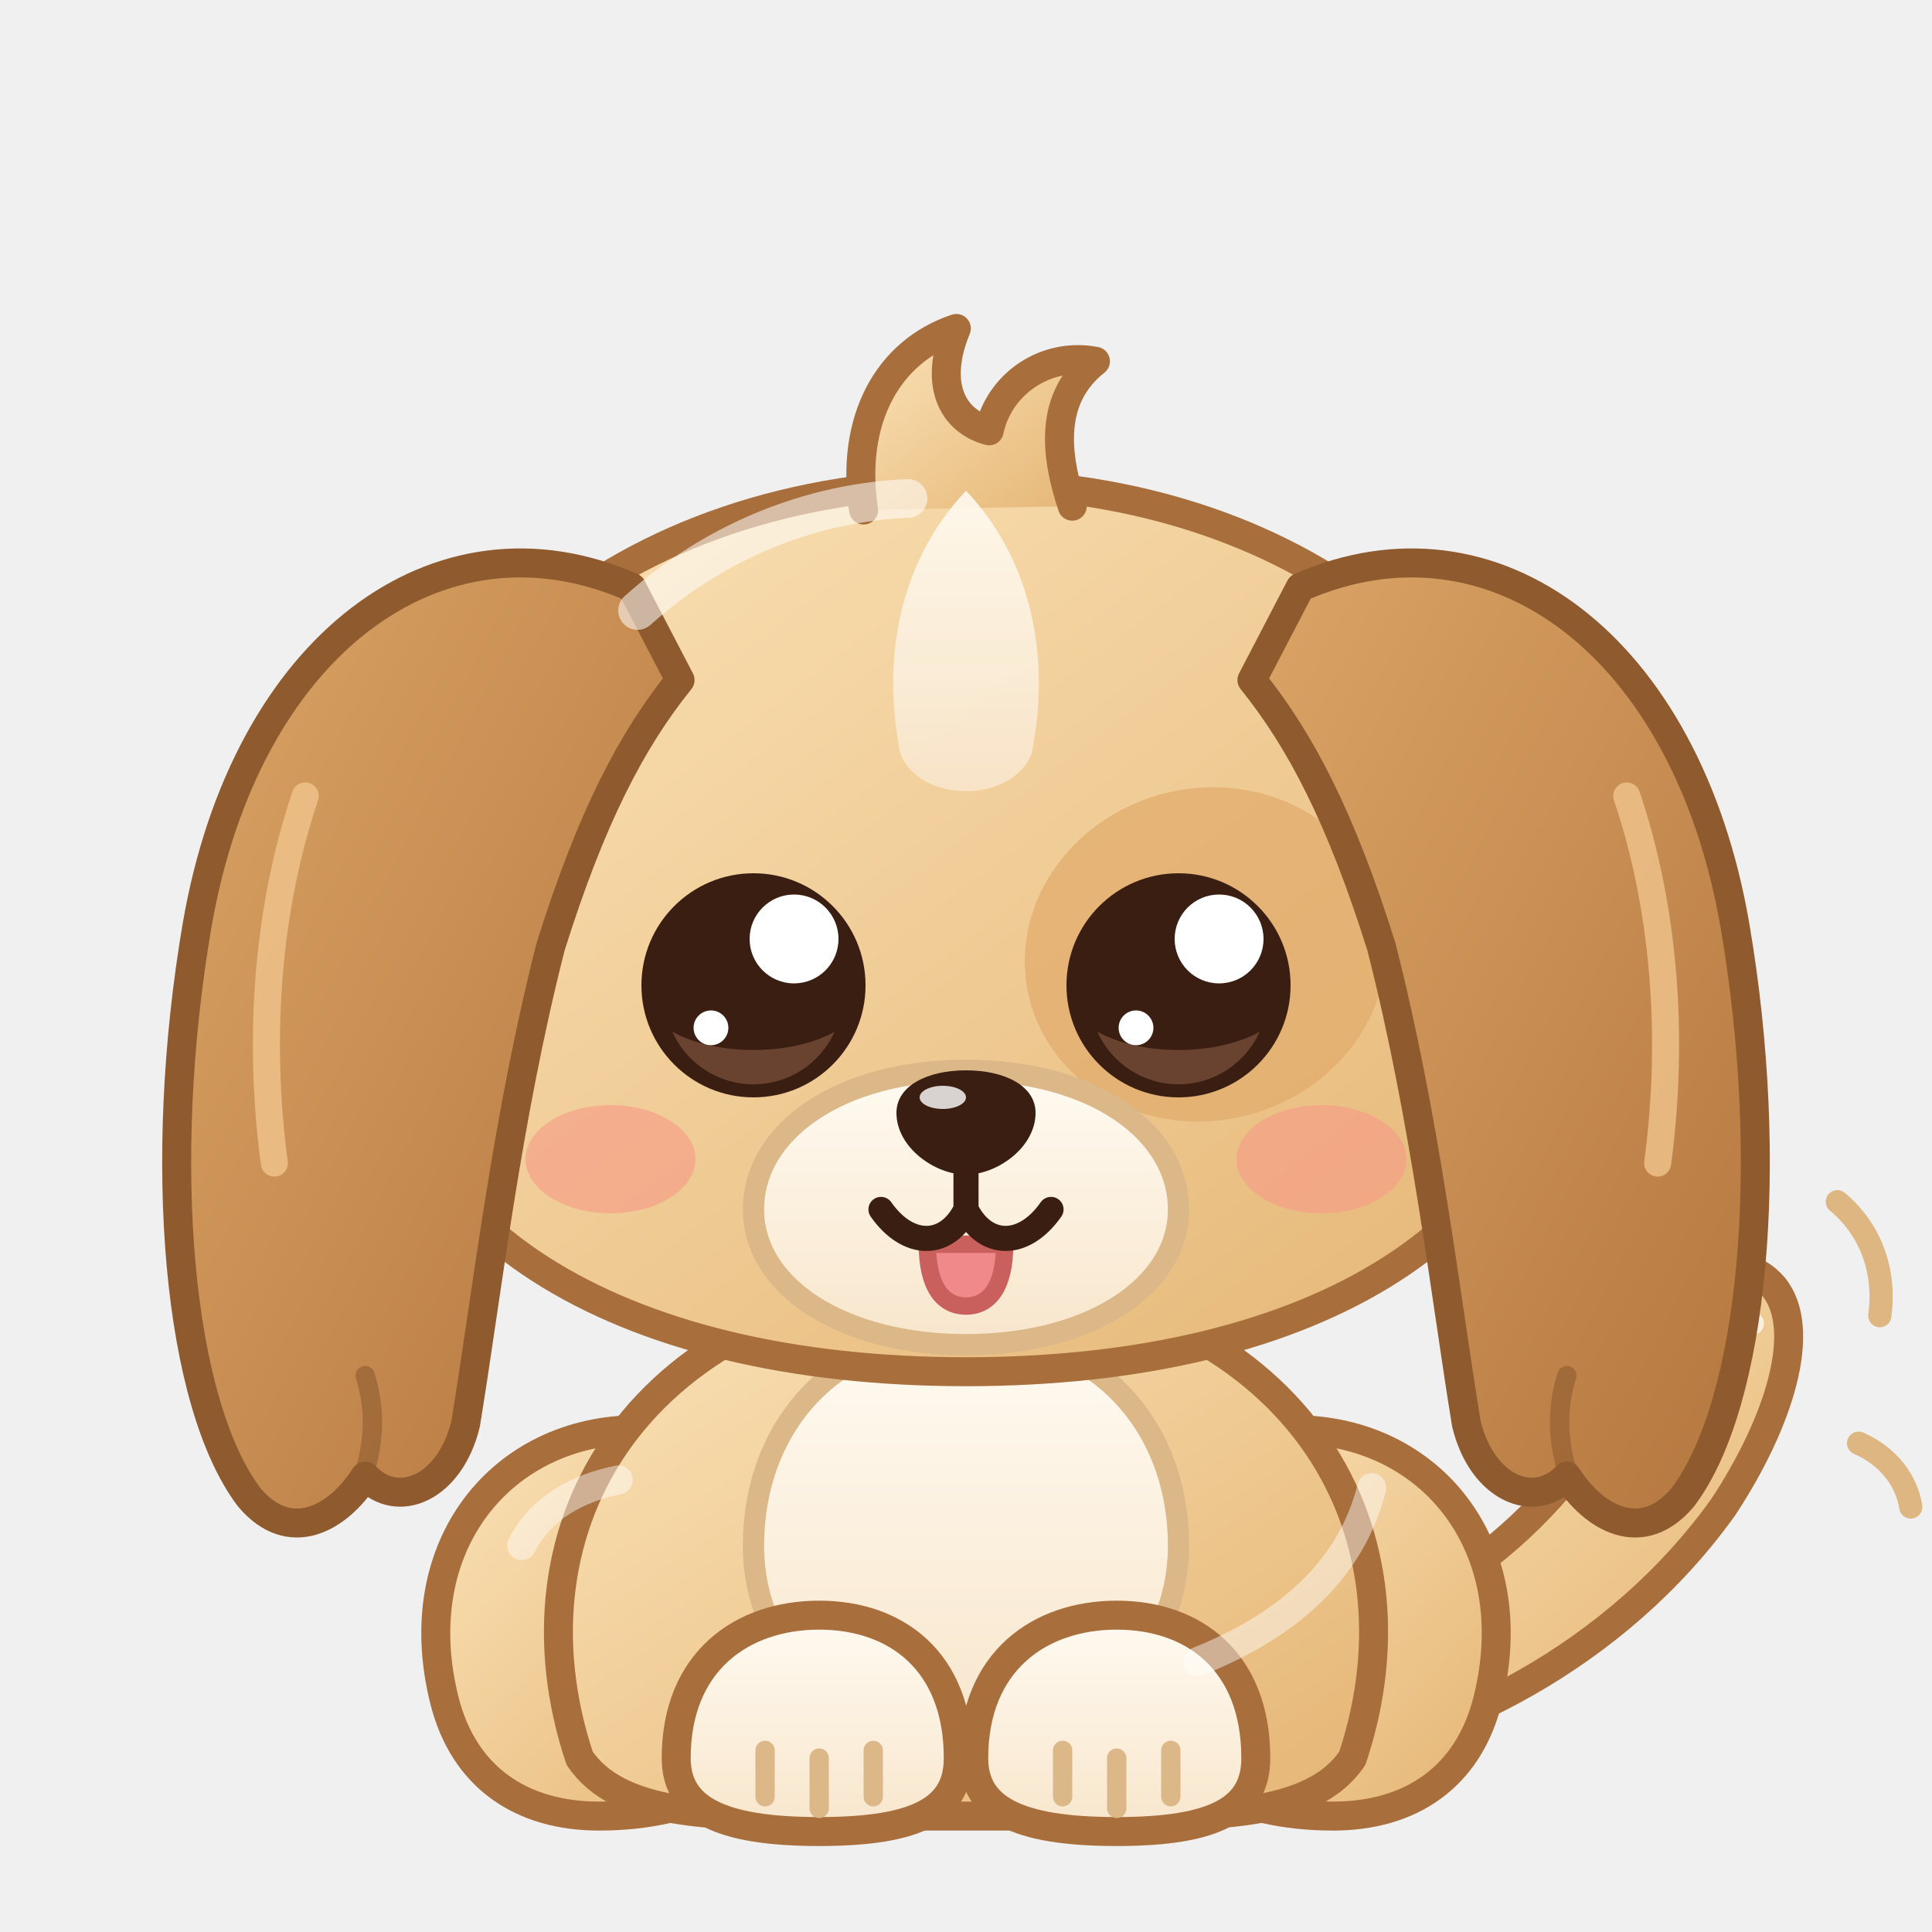
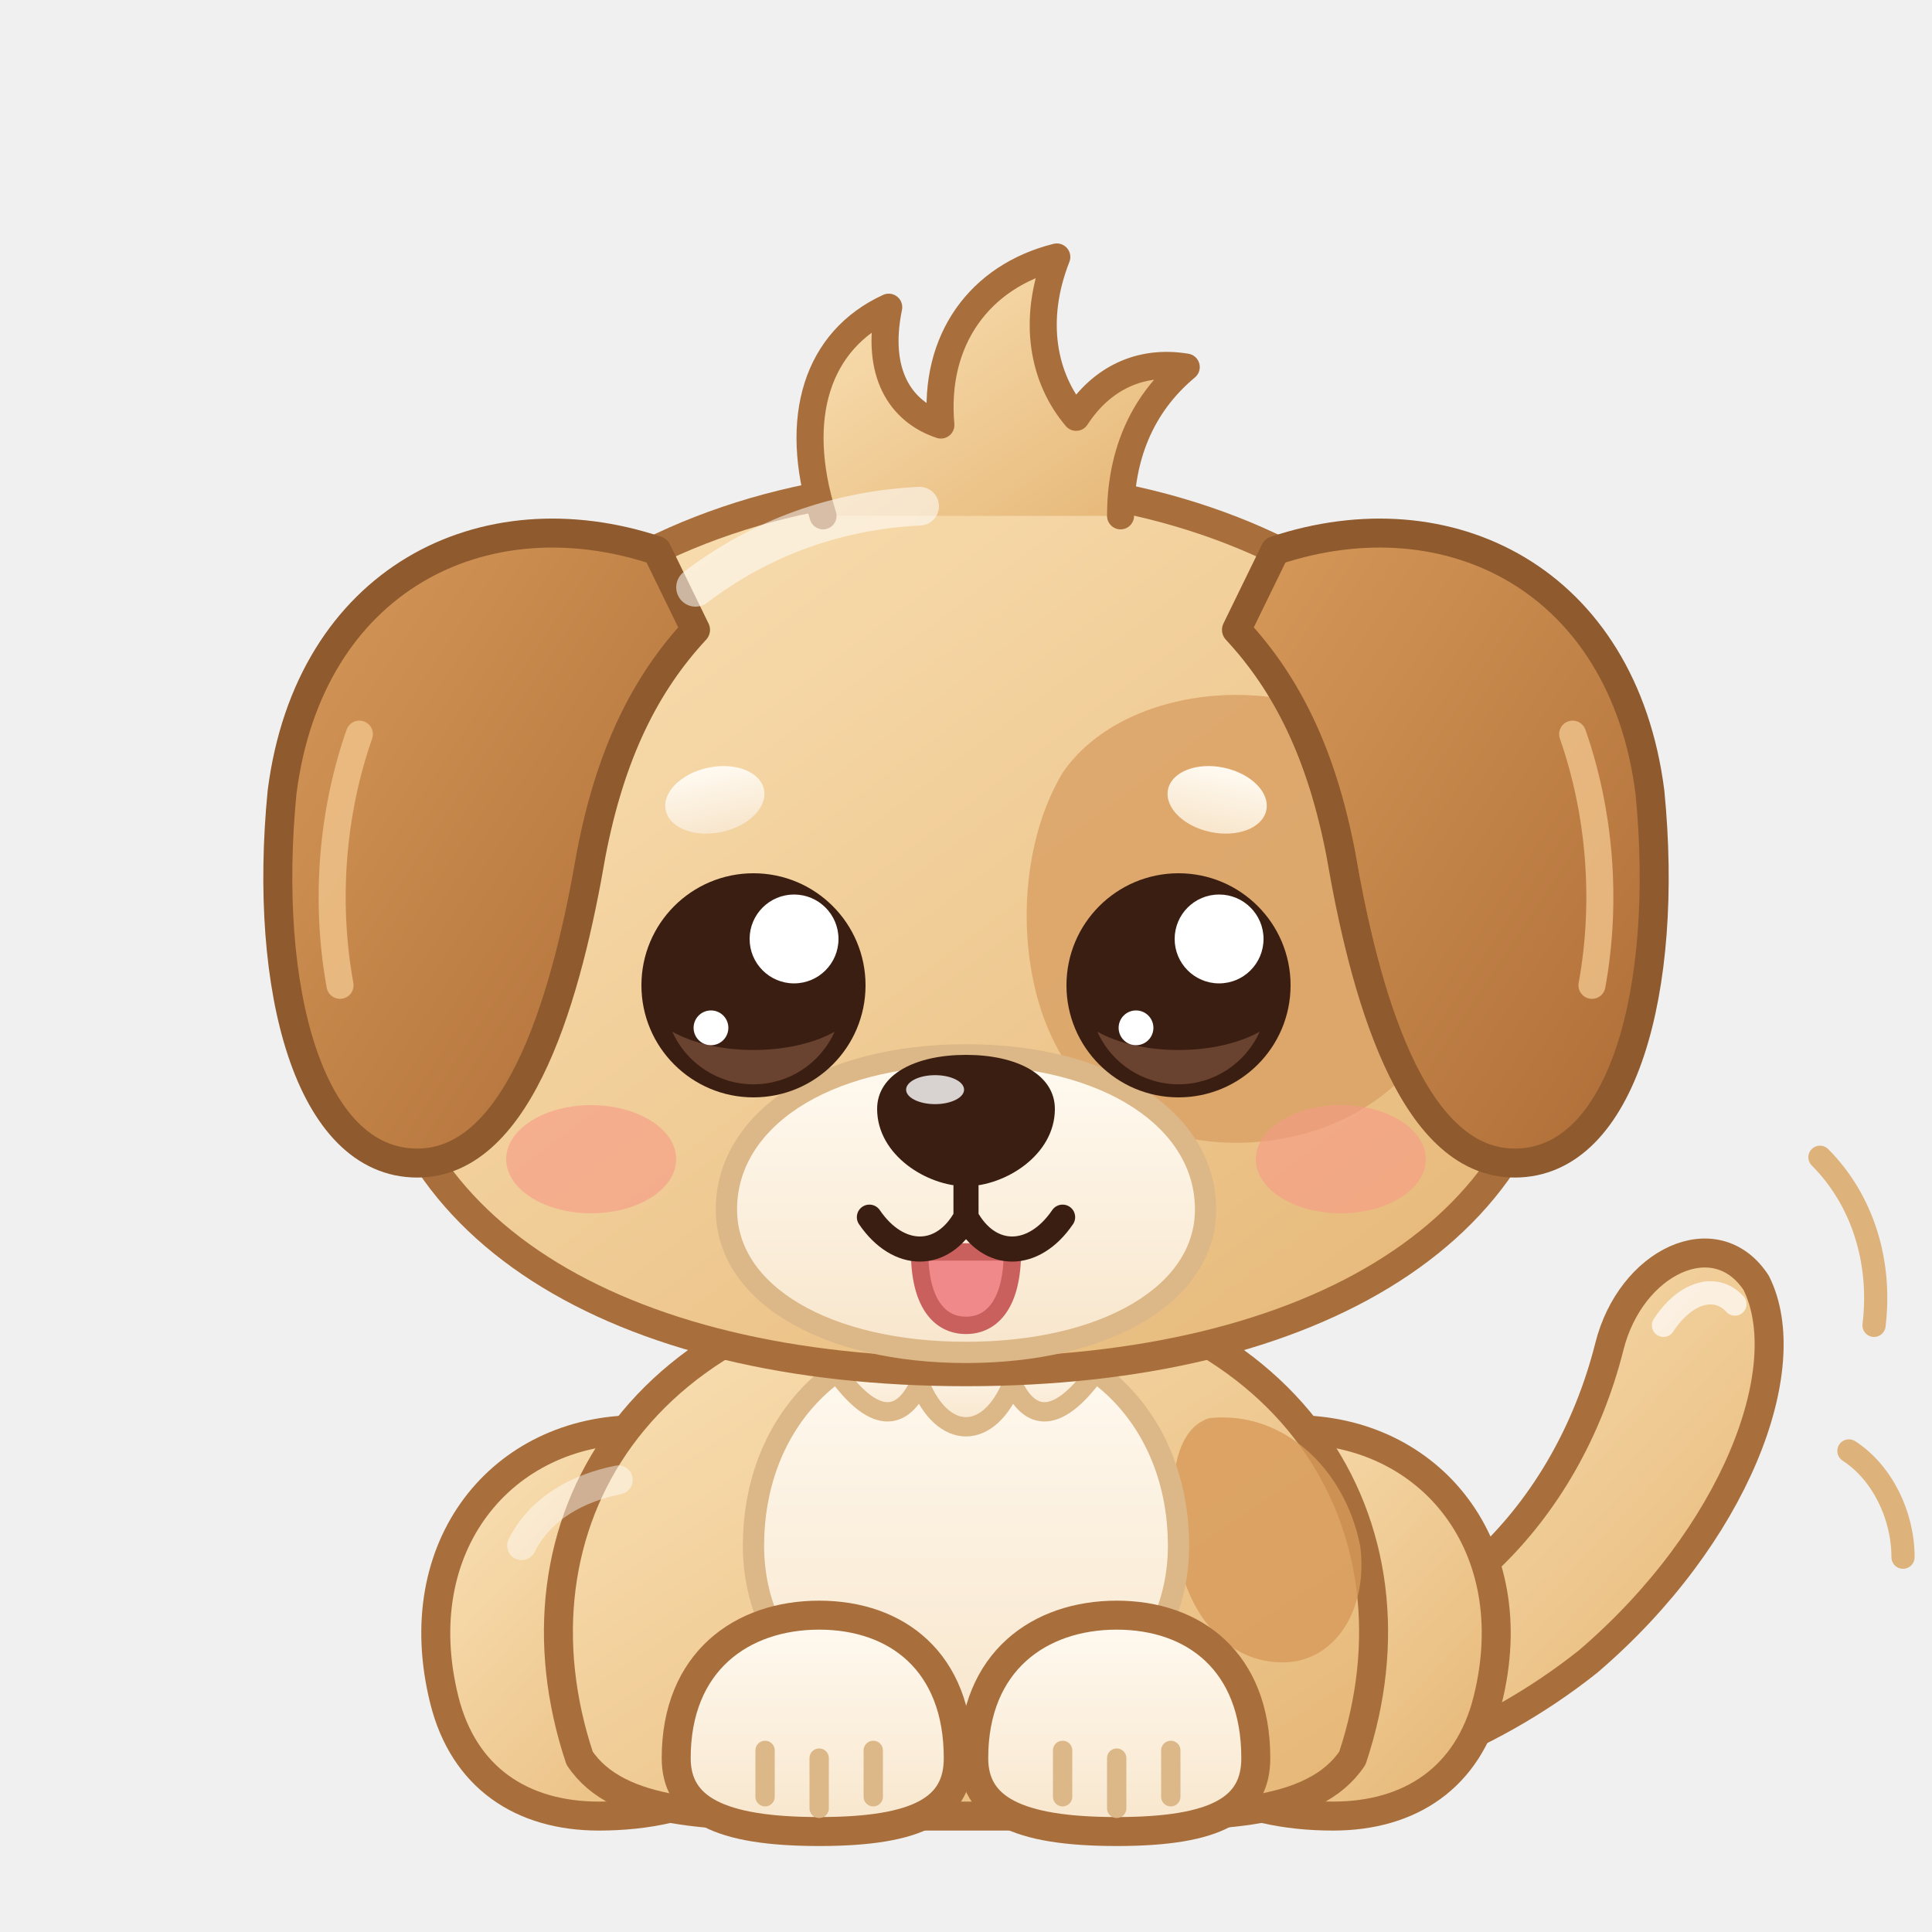
<svg xmlns="http://www.w3.org/2000/svg" viewBox="0 0 100 100" width="480" height="480">
  <defs>
    <linearGradient id="waffles-f4-fur" x1="0" y1="0" x2="1" y2="1">
      <stop offset="0" stop-color="#fbe3b8" />
      <stop offset="1" stop-color="#e5b574" />
    </linearGradient>
    <linearGradient id="waffles-f4-ear" x1="0" y1="0" x2="1" y2="1">
-       <stop offset="0" stop-color="#dba466" />
-       <stop offset="1" stop-color="#b4763e" />
+       <stop offset="0" stop-color="#d79a5a" />
+       <stop offset="1" stop-color="#ad6c36" />
    </linearGradient>
    <linearGradient id="waffles-f4-cream" x1="0" y1="0" x2="0" y2="1">
      <stop offset="0" stop-color="#fffaf1" />
      <stop offset="1" stop-color="#f8e6cc" />
    </linearGradient>
-     <linearGradient id="waffles-f4-gold" x1="0" y1="0" x2="1" y2="1">
-       <stop offset="0" stop-color="#ffe08a" />
-       <stop offset="1" stop-color="#e5a93a" />
-     </linearGradient>
  </defs>
  <g>
-     <path d="M66.1 85.7 C74.9 83.5 81.5 78.0 84.8 70.3 86.6 65.9 89.9 64.4 91.8 66.6 93.6 68.8 92.1 73.6 89.2 78.0 83.7 85.7 74.9 90.1 67.2 91.2Z" fill="url(#waffles-f4-fur)" stroke="#a86f3c" stroke-width="1.5" stroke-linejoin="round" stroke-linecap="round" />
-     <path d="M87.0 69.6 C88.5 68.1 89.9 67.9 90.7 68.5" stroke="#fff" stroke-width="1.2" fill="none" stroke-linecap="round" opacity="0.7" />
-     <path d="M95.1 62.2 C96.9 63.7 97.6 65.9 97.3 68.1 M96.2 74.7 C97.8 75.4 98.7 76.7 98.9 78.0" stroke="#d9a766" stroke-width="1.2" fill="none" stroke-linecap="round" opacity="0.8" />
+     <path d="M65.9 86.0 C74.6 84.9 81.1 78.4 83.3 69.7 C84.4 65.3 88.8 63.2 90.9 66.4 C93.1 70.8 89.8 79.5 82.2 86.0 C76.8 90.3 70.3 92.5 65.9 92.5Z" fill="url(#waffles-f4-fur)" stroke="#a86f3c" stroke-width="1.5" stroke-linejoin="round" stroke-linecap="round" />
+     <path d="M86.1 68.6 C87.2 66.9 88.8 66.4 89.8 67.5" stroke="#fff" stroke-width="1.2" fill="none" stroke-linecap="round" opacity=".7" />
+     <path d="M94.2 59.9 C96.4 62.1 97.4 65.3 97.0 68.6M95.7 75.1 C97.4 76.2 98.5 78.4 98.5 80.6" stroke="#d9a766" stroke-width="1.2" fill="none" stroke-linecap="round" opacity=".85" />
    <path d="M23 88C21 80 26 74 33 74 40 74 43 81 41 88 40 92 36 94 31 94 27 94 24 92 23 88Z" fill="url(#waffles-f4-fur)" stroke="#a86f3c" stroke-width="1.5" stroke-linejoin="round" stroke-linecap="round" />
    <path d="M77 88C79 80 74 74 67 74 60 74 57 81 59 88 60 92 64 94 69 94 73 94 76 92 77 88Z" fill="url(#waffles-f4-fur)" stroke="#a86f3c" stroke-width="1.5" stroke-linejoin="round" stroke-linecap="round" />
    <path d="M30 91C26 79 33 67 50 66 67 67 74 79 70 91 68 94 63 94 58 94H42C37 94 32 94 30 91Z" fill="url(#waffles-f4-fur)" stroke="#a86f3c" stroke-width="1.5" stroke-linejoin="round" stroke-linecap="round" />
+     <path d="M62.6 73.4C66.4 73 69.6 76 70.4 80 70.8 83 69.4 85.6 67 86 64 86.4 61.6 84 61 80.6 60.4 77.4 60.6 74 62.6 73.4Z" fill="#d79a5a" opacity=".8" />
    <path d="M50 69C57 69 61 74 61 80 61 86 56 90 50 90S39 86 39 80C39 74 43 69 50 69Z" fill="url(#waffles-f4-cream)" stroke="#dcb787" stroke-width="1.1" stroke-linejoin="round" stroke-linecap="round" />
+     <path d="M43 70.6C45 73.6 46.6 73.8 47.6 71.6 48.8 74.6 51.2 74.6 52.4 71.6 53.4 73.8 55 73.6 57 70.6 55 69 45 69 43 70.6Z" fill="url(#waffles-f4-cream)" stroke="#dcb787" stroke-width="1" stroke-linejoin="round" stroke-linecap="round" />
    <path d="M35 91C35 86 38.4 83.6 42.4 83.6S49.6 86 49.6 91C49.6 93.6 47.6 94.8 42.4 94.8S35 93.6 35 91Z" fill="url(#waffles-f4-cream)" stroke="#a86f3c" stroke-width="1.5" stroke-linejoin="round" stroke-linecap="round" />
    <path d="M50.4 91C50.4 86 53.8 83.6 57.8 83.6S65 86 65 91C65 93.6 63 94.8 57.8 94.8S50.4 93.6 50.4 91Z" fill="url(#waffles-f4-cream)" stroke="#a86f3c" stroke-width="1.5" stroke-linejoin="round" stroke-linecap="round" />
    <path d="M39.6 93v-2.4M42.4 93.6v-2.6M45.2 93v-2.4M55 93v-2.4M57.8 93.6v-2.6M60.6 93v-2.4" stroke="#dcb787" stroke-width="1" stroke-linecap="round" />
    <path d="M50 25C68 25 80.6 36 80.6 50.6 80.6 63.6 68 71 50 71S19.4 63.6 19.4 50.6C19.4 36 32 25 50 25Z" fill="url(#waffles-f4-fur)" stroke="#a86f3c" stroke-width="1.5" stroke-linejoin="round" stroke-linecap="round" />
-     <path d="M44.7 26.4 C44.0 21.8 45.9 18.2 49.5 17.0 48.3 19.9 49.3 21.8 51.2 22.3 51.7 19.9 54.1 18.2 56.7 18.7 54.3 20.6 54.6 23.5 55.5 26.2" fill="url(#waffles-f4-fur)" stroke="#a86f3c" stroke-width="1.5" stroke-linejoin="round" stroke-linecap="round" />
-     <path d="M50.0 25.4 C46.6 29.0 45.6 34.0 46.6 39.0 47.6 41.6 52.4 41.6 53.4 39.0 54.4 34.0 53.4 29.0 50.0 25.4Z" fill="url(#waffles-f4-cream)" opacity=".9" />
-     <ellipse cx="62.4" cy="49.4" rx="9.4" ry="8.6" fill="#e2ac6c" opacity=".75" transform="rotate(-14 62.4 49.4)" />
-     <path d="M32.7 30.4 C22.7 26.0 12.7 33.4 10.2 47.9 8.1 60.2 9.2 72.6 12.9 77.5 15.0 80.0 17.5 78.6 18.9 76.4 20.6 78.2 23.3 77.0 24.1 73.7 25.2 67.0 26.2 58.0 28.5 49.0 30.6 42.3 32.7 38.3 35.2 35.2Z" fill="url(#waffles-f4-ear)" stroke="#8e5a2e" stroke-width="1.5" stroke-linejoin="round" stroke-linecap="round" />
-     <path d="M67.3 30.4 C77.3 26.0 87.3 33.4 89.8 47.9 91.9 60.2 90.8 72.6 87.1 77.5 85.0 80.0 82.5 78.6 81.1 76.4 79.4 78.2 76.7 77.0 75.9 73.7 74.8 67.0 73.8 58.0 71.5 49.0 69.4 42.3 67.3 38.3 64.8 35.2Z" fill="url(#waffles-f4-ear)" stroke="#8e5a2e" stroke-width="1.5" stroke-linejoin="round" stroke-linecap="round" />
-     <path d="M15.8 41.2 C13.9 46.8 13.3 53.5 14.2 60.2M84.2 41.2 C86.1 46.8 86.7 53.5 85.8 60.2" stroke="#f0c48c" stroke-width="1.4" fill="none" stroke-linecap="round" opacity="0.8" />
-     <path d="M18.9 76.1 C19.4 74.4 19.4 72.8 18.9 71.2M81.1 76.1 C80.6 74.4 80.6 72.8 81.1 71.2" stroke="#8e5a2e" stroke-width="1" fill="none" stroke-linecap="round" opacity="0.6" />
-     <path d="M50 55.4C56.6 55.4 61 58.6 61 62.6 61 66.6 56.4 69.6 50 69.6S39 66.6 39 62.6C39 58.6 43.4 55.4 50 55.4Z" fill="url(#waffles-f4-cream)" stroke="#dcb787" stroke-width="1.1" stroke-linejoin="round" stroke-linecap="round" />
+     <clipPath id="waffles-f4-head">
+       <path d="M50 25C68 25 80.6 36 80.6 50.6 80.6 63.6 68 71 50 71S19.4 63.6 19.4 50.6C19.4 36 32 25 50 25Z" />
+     </clipPath>
+     <path clip-path="url(#waffles-f4-head)" d="M55 40C58 35.6 66 34.6 71 38 76 41.6 77 49 73.6 54.6 70 59.6 62 60.6 57 57 52.6 53.6 52 45 55 40Z" fill="#dba266" opacity=".85" />
+     <path d="M42.6 26.7 C41.0 21.6 42.3 17.6 46.0 15.9 C45.3 19.3 46.6 21.3 48.7 22.0 C48.3 17.6 50.7 14.3 54.7 13.3 C53.4 16.6 54.0 19.6 55.7 21.6 C57.0 19.6 59.0 18.6 61.4 19.0 C59.0 21.0 58.0 23.7 58.0 26.7" fill="url(#waffles-f4-fur)" stroke="#a86f3c" stroke-width="1.4" stroke-linejoin="round" stroke-linecap="round" />
+     <path d="M34 28.5 C25 25.5 16 30 14.6 41 C13.6 51.2 16 60.2 21.6 60.2 C27 60.2 29.4 51.2 30.6 44.2 C31.6 39 33.4 35.4 36 32.6Z" fill="url(#waffles-f4-ear)" stroke="#8e5a2e" stroke-width="1.5" stroke-linejoin="round" stroke-linecap="round" />
+     <path d="M66 28.5 C75 25.5 84 30 85.4 41 C86.4 51.2 84 60.2 78.4 60.2 C73 60.2 70.6 51.2 69.4 44.2 C68.4 39 66.6 35.4 64 32.6Z" fill="url(#waffles-f4-ear)" stroke="#8e5a2e" stroke-width="1.5" stroke-linejoin="round" stroke-linecap="round" />
+     <path d="M18.6 38 C17.2 42 16.8 46.6 17.6 51M81.4 38 C82.8 42 83.2 46.6 82.4 51" stroke="#f0c48c" stroke-width="1.4" fill="none" stroke-linecap="round" opacity=".8" />
+     <ellipse cx="37" cy="41.4" rx="2.6" ry="1.7" fill="url(#waffles-f4-cream)" transform="rotate(-12 37 41.4)" />
+     <ellipse cx="63" cy="41.4" rx="2.6" ry="1.7" fill="url(#waffles-f4-cream)" transform="rotate(12 63 41.4)" />
+     <path d="M50 54.6C57.4 54.6 62.4 58 62.4 62.6 62.4 67 57.2 70 50 70S37.6 67 37.6 62.6C37.6 58 42.6 54.6 50 54.6Z" fill="url(#waffles-f4-cream)" stroke="#dcb787" stroke-width="1.1" stroke-linejoin="round" stroke-linecap="round" />
    <circle cx="39" cy="51" r="5.8" fill="#3a1e12" />
    <path d="M34.8 53.4A4.6 4.6 0 0 0 43.2 53.4 5.6 2.8 0 0 1 34.8 53.4Z" fill="#8a5a44" opacity=".6" />
    <circle cx="41.1" cy="48.6" r="2.3" fill="#fff" />
    <circle cx="36.8" cy="53.2" r=".9" fill="#fff" />
    <circle cx="61" cy="51" r="5.8" fill="#3a1e12" />
    <path d="M56.8 53.4A4.6 4.6 0 0 0 65.2 53.4 5.6 2.8 0 0 1 56.8 53.4Z" fill="#8a5a44" opacity=".6" />
    <circle cx="63.1" cy="48.6" r="2.3" fill="#fff" />
    <circle cx="58.8" cy="53.2" r=".9" fill="#fff" />
-     <ellipse cx="31.6" cy="60" rx="4.4" ry="2.8" fill="#f79a86" opacity=".6" />
-     <ellipse cx="68.4" cy="60" rx="4.4" ry="2.8" fill="#f79a86" opacity=".6" />
-     <path d="M46.4 57.6C46.4 56.2 48 55.4 50 55.4S53.6 56.2 53.6 57.6C53.6 59.4 51.6 60.8 50 60.8S46.4 59.4 46.4 57.6Z" fill="#3a1e12" />
-     <ellipse cx="48.8" cy="56.8" rx="1.2" ry=".6" fill="#fff" opacity=".8" />
-     <path d="M48 64.4C48 66.6 48.8 67.6 50 67.6S52 66.6 52 64.4Z" fill="#f08a8a" stroke="#c9605e" stroke-width="0.9" stroke-linejoin="round" stroke-linecap="round" />
-     <path d="M50 60.8v1.8M45.6 62.6c1.4 2 3.4 2 4.4 0 1 2 3 2 4.4 0" fill="none" stroke="#3a1e12" stroke-width="1.3" stroke-linecap="round" />
-     <path d="M33 31.6c4-3.6 9-5.6 14-5.8" stroke="#fff" stroke-width="2" fill="none" stroke-linecap="round" opacity="0.55" />
-     <path d="M62 86c5-2 8-5 9-9M27 80c1-2 3-3 5-3.4" stroke="#fff" stroke-width="1.5" fill="none" stroke-linecap="round" opacity="0.45" />
+     <ellipse cx="30.6" cy="60" rx="4.4" ry="2.8" fill="#f79a86" opacity=".6" />
+     <ellipse cx="69.4" cy="60" rx="4.4" ry="2.8" fill="#f79a86" opacity=".6" />
+     <path d="M45.4 57.4C45.4 55.6 47.4 54.6 50 54.6S54.6 55.6 54.6 57.4C54.6 59.8 52 61.4 50 61.4S45.4 59.8 45.4 57.4Z" fill="#3a1e12" />
+     <ellipse cx="48.4" cy="56.4" rx="1.5" ry=".75" fill="#fff" opacity=".8" />
+     <path d="M47.6 64.8C47.6 67.4 48.6 68.6 50 68.6S52.4 67.4 52.4 64.8Z" fill="#f08a8a" stroke="#c9605e" stroke-width="0.9" stroke-linejoin="round" stroke-linecap="round" />
+     <path d="M50 61.4v1.8M45 63c1.5 2.2 3.8 2.2 5 0 1.2 2.2 3.5 2.2 5 0" fill="none" stroke="#3a1e12" stroke-width="1.3" stroke-linecap="round" />
+     <path d="M36 30.4c3.4-2.6 7.4-4 11.6-4.2" stroke="#fff" stroke-width="2" fill="none" stroke-linecap="round" opacity=".55" />
+     <path d="M27 80c1-2 3-3 5-3.4" stroke="#fff" stroke-width="1.5" fill="none" stroke-linecap="round" opacity=".45" />
  </g>
</svg>
